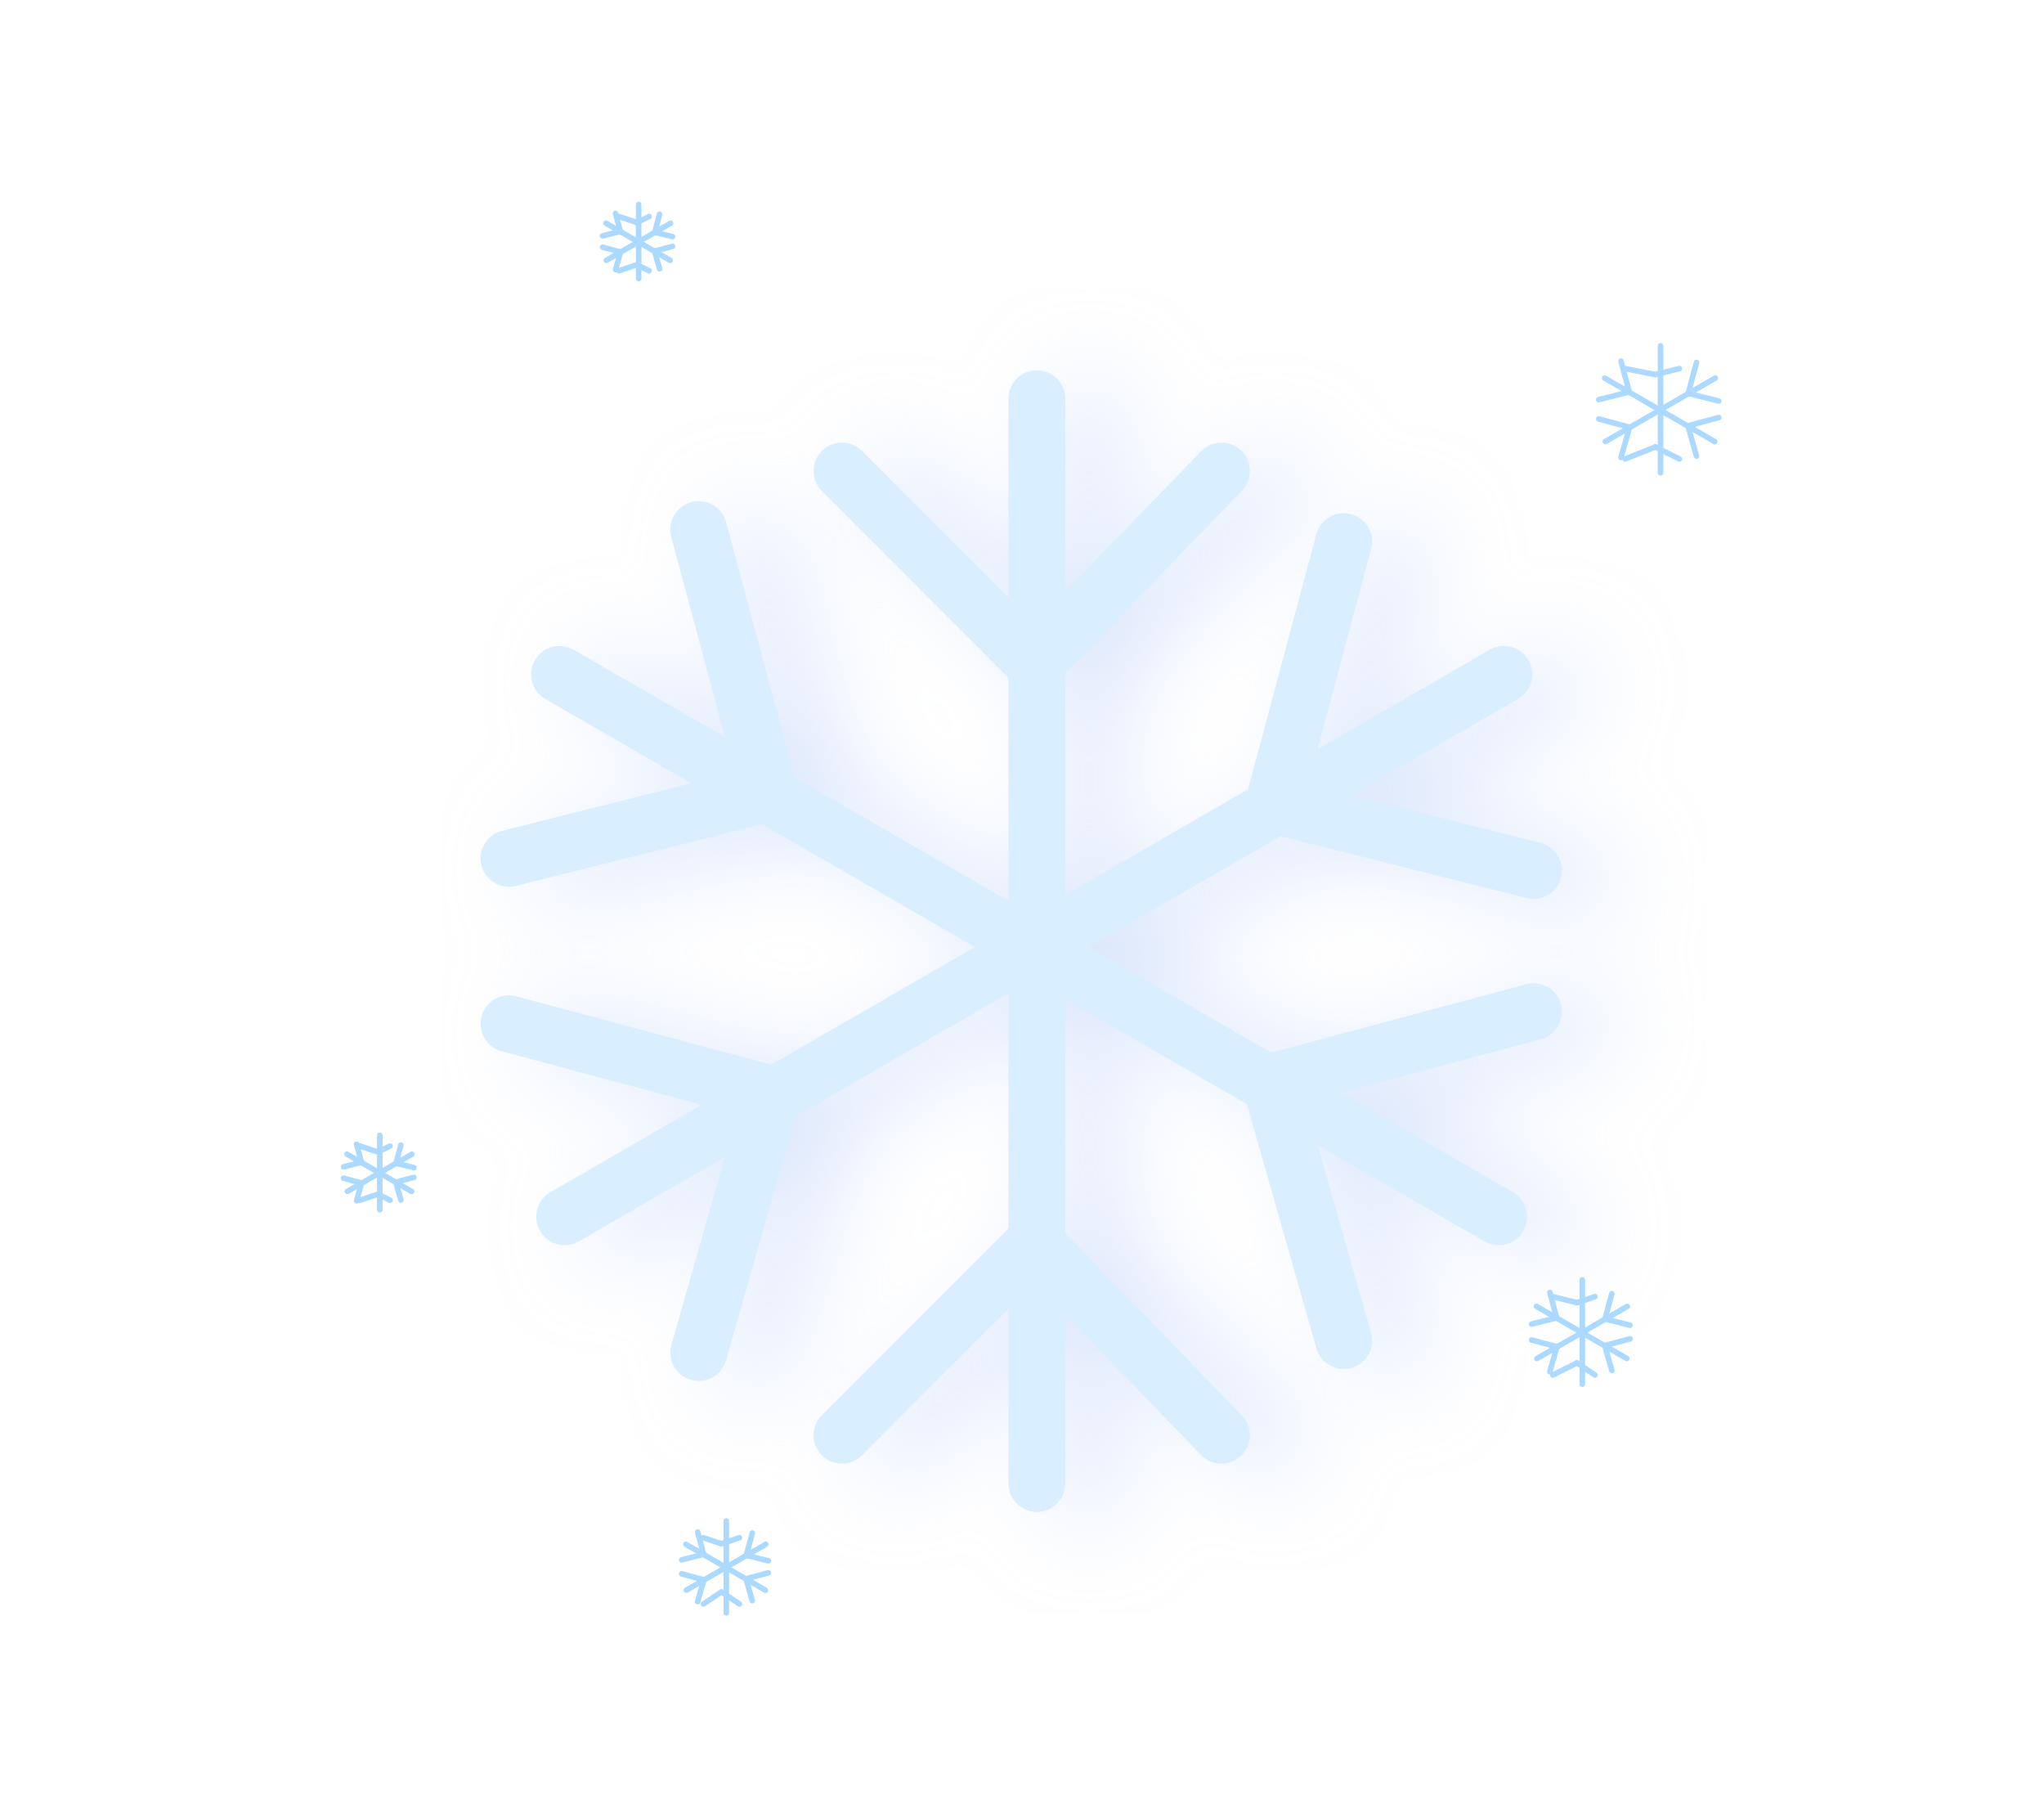
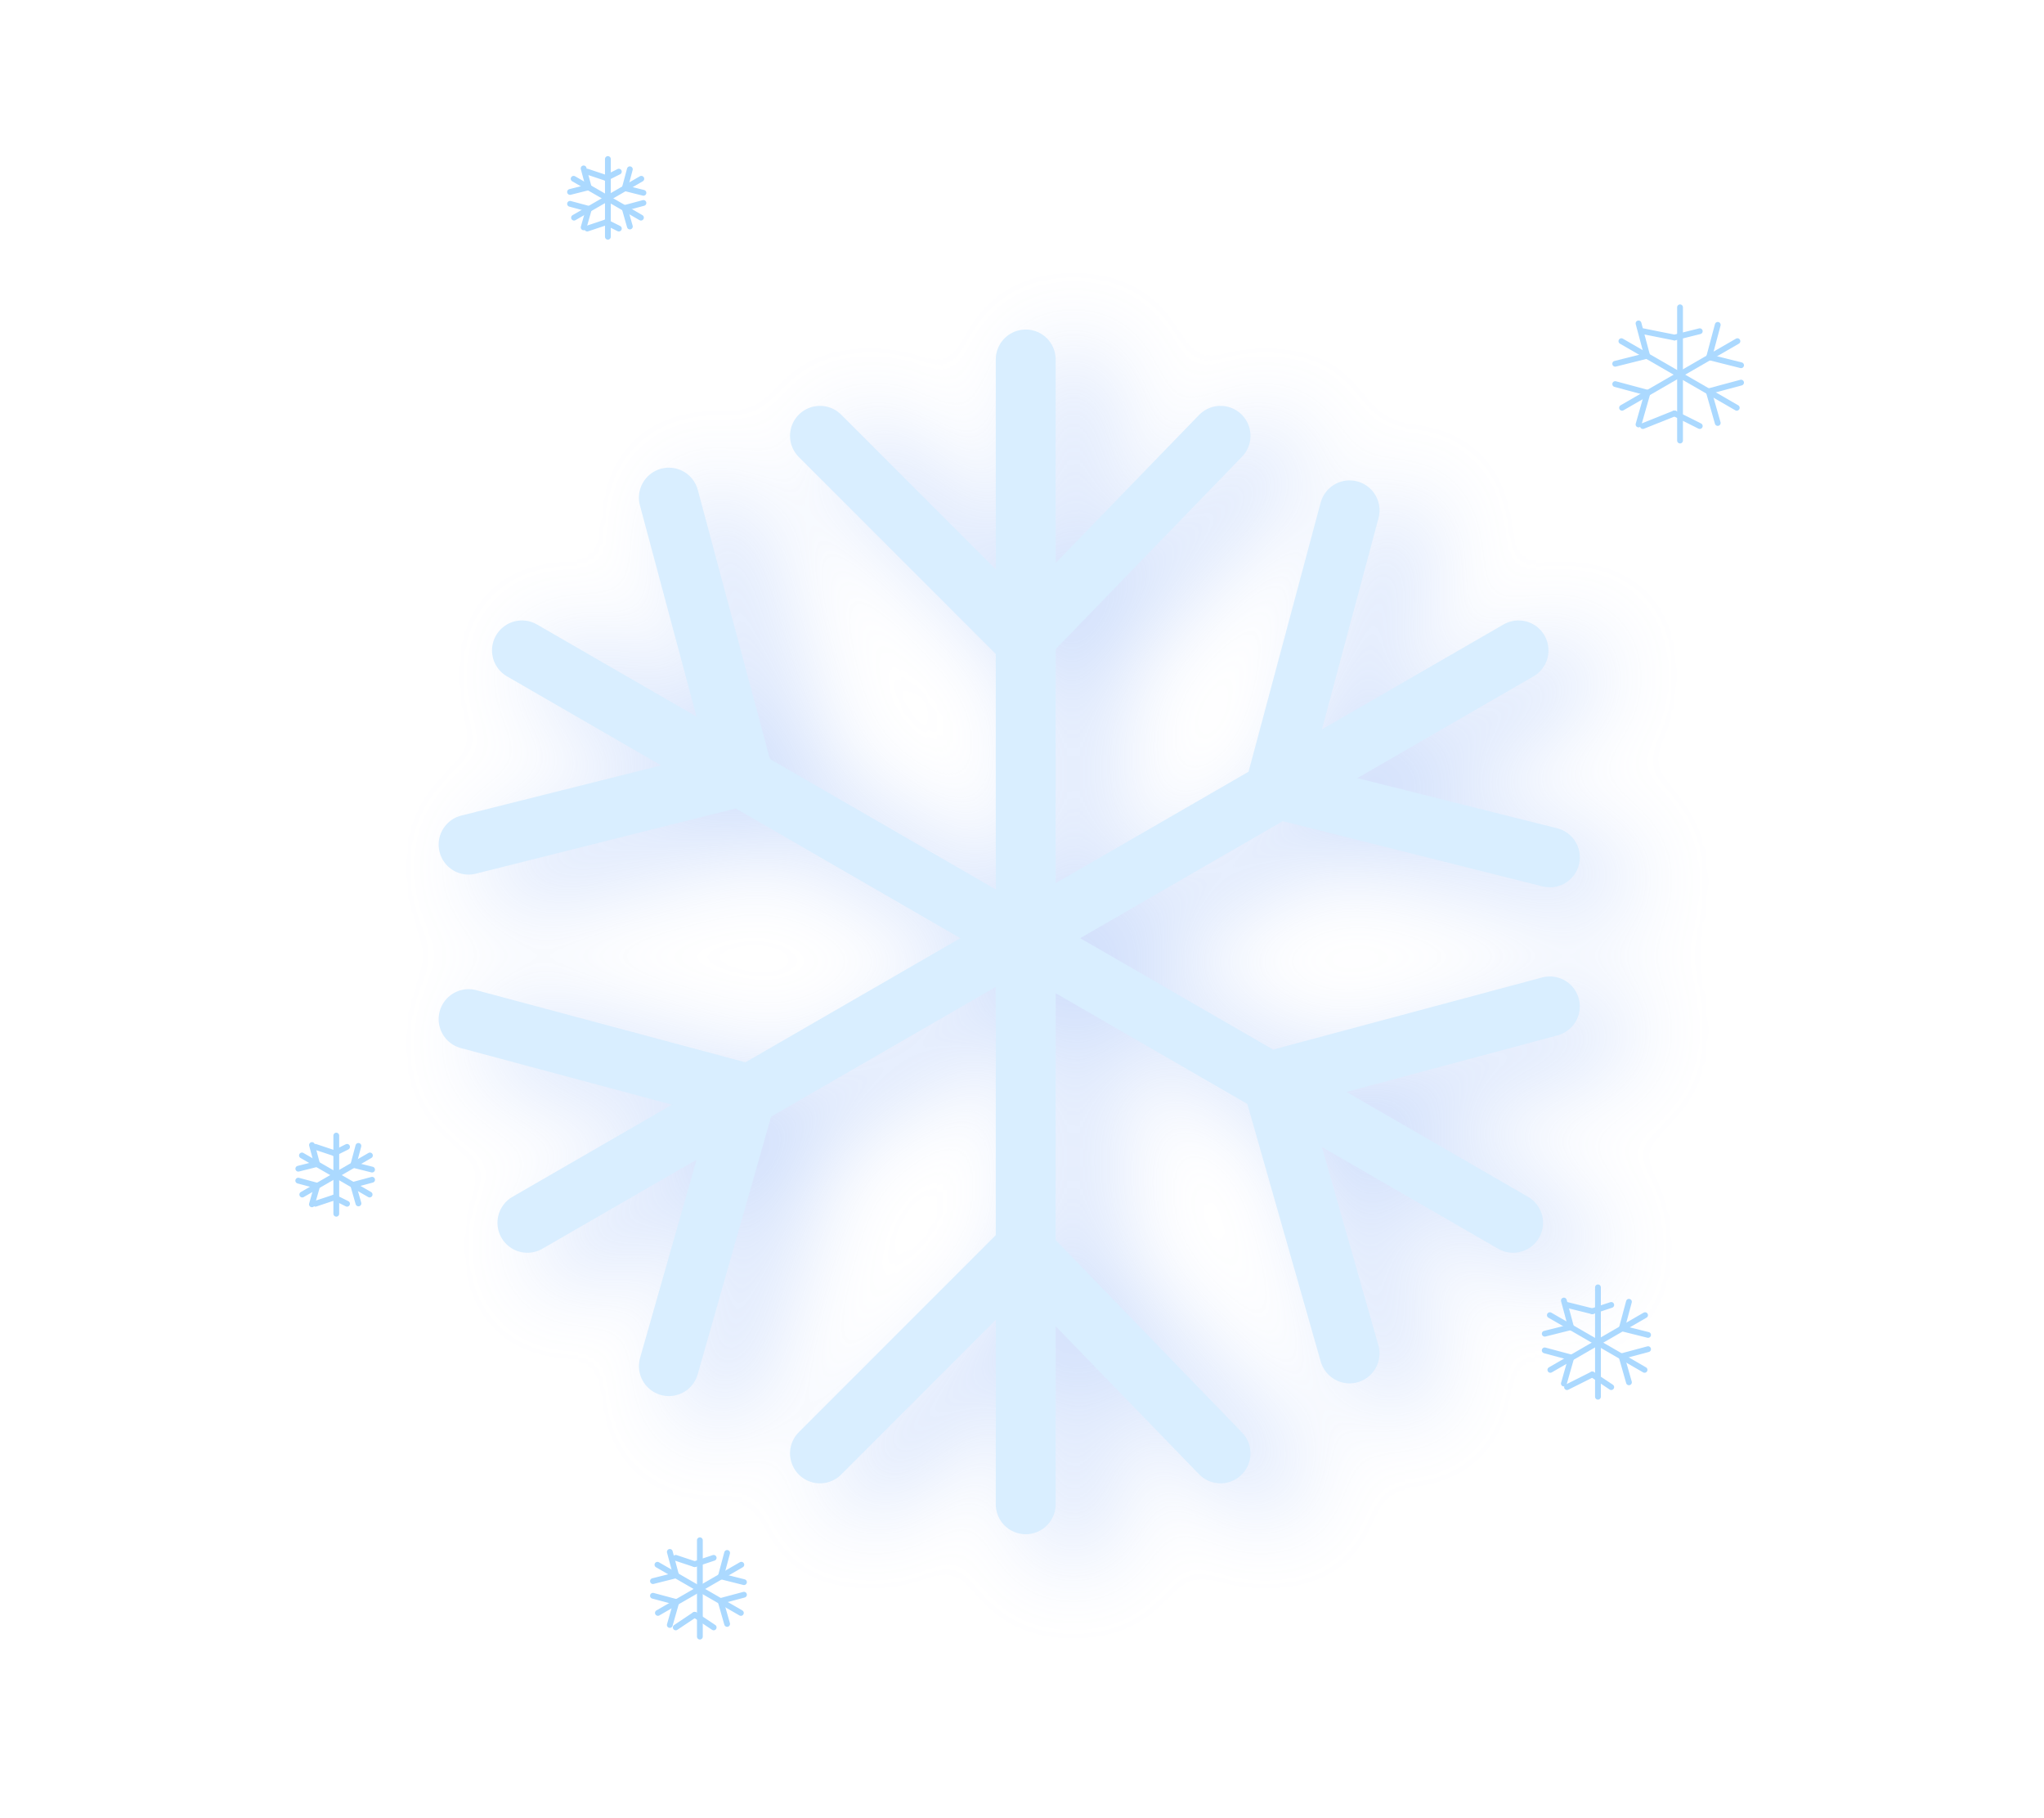
<svg xmlns="http://www.w3.org/2000/svg" width="90" height="80" viewBox="0 0 90 80" fill="none">
-   <g filter="url(#filter0_d_178_1295)">
-     <path d="M45.655 17.55V65.302" stroke="#D9EEFF" stroke-width="2.5" stroke-linecap="round" />
-     <path d="M45.56 29.223L53.784 20.734" stroke="#D9EEFF" stroke-width="2.5" stroke-linecap="round" />
-     <path d="M45.56 29.223L37.071 20.734" stroke="#D9EEFF" stroke-width="2.5" stroke-linecap="round" />
-     <path d="M45.56 54.691L53.784 63.18" stroke="#D9EEFF" stroke-width="2.5" stroke-linecap="round" />
-     <path d="M45.56 54.691L37.071 63.18" stroke="#D9EEFF" stroke-width="2.5" stroke-linecap="round" />
-     <path d="M66.218 29.686L24.863 53.561" stroke="#D9EEFF" stroke-width="2.5" stroke-linecap="round" />
-     <path d="M56.061 35.44L67.525 38.317" stroke="#D9EEFF" stroke-width="2.5" stroke-linecap="round" />
-     <path d="M56.061 35.439L59.168 23.843" stroke="#D9EEFF" stroke-width="2.5" stroke-linecap="round" />
-     <path d="M34.006 48.173L30.766 59.54" stroke="#D9EEFF" stroke-width="2.5" stroke-linecap="round" />
-     <path d="M34.006 48.173L22.409 45.066" stroke="#D9EEFF" stroke-width="2.5" stroke-linecap="round" />
-     <path d="M65.99 53.562L24.636 29.686" stroke="#D9EEFF" stroke-width="2.5" stroke-linecap="round" />
-     <path d="M55.928 47.643L59.168 59.009" stroke="#D9EEFF" stroke-width="2.5" stroke-linecap="round" />
-     <path d="M55.928 47.643L67.525 44.535" stroke="#D9EEFF" stroke-width="2.5" stroke-linecap="round" />
-     <path d="M33.873 34.909L22.409 37.786" stroke="#D9EEFF" stroke-width="2.5" stroke-linecap="round" />
-     <path d="M33.873 34.909L30.766 23.312" stroke="#D9EEFF" stroke-width="2.5" stroke-linecap="round" />
+   <g filter="url(#filter0_d_213_2226)">
+     <path d="M45.164 15.825V66.217" stroke="#D9EEFF" stroke-width="2.638" stroke-linecap="round" />
+     <path d="M45.063 28.143L53.742 19.185" stroke="#D9EEFF" stroke-width="2.638" stroke-linecap="round" />
+     <path d="M45.063 28.143L36.105 19.185" stroke="#D9EEFF" stroke-width="2.638" stroke-linecap="round" />
+     <path d="M45.063 55.019L53.742 63.977" stroke="#D9EEFF" stroke-width="2.638" stroke-linecap="round" />
+     <path d="M45.063 55.019L36.105 63.977" stroke="#D9EEFF" stroke-width="2.638" stroke-linecap="round" />
+     <path d="M66.863 28.631L23.223 53.827" stroke="#D9EEFF" stroke-width="2.638" stroke-linecap="round" />
+     <path d="M56.146 34.704L68.243 37.74" stroke="#D9EEFF" stroke-width="2.638" stroke-linecap="round" />
+     <path d="M56.145 34.703L59.424 22.466" stroke="#D9EEFF" stroke-width="2.638" stroke-linecap="round" />
+     <path d="M32.871 48.141L29.452 60.136" stroke="#D9EEFF" stroke-width="2.638" stroke-linecap="round" />
+     <path d="M32.87 48.141L20.633 44.862" stroke="#D9EEFF" stroke-width="2.638" stroke-linecap="round" />
+     <path d="M66.623 53.827L22.983 28.631" stroke="#D9EEFF" stroke-width="2.638" stroke-linecap="round" />
+     <path d="M56.004 47.581L59.423 59.576" stroke="#D9EEFF" stroke-width="2.638" stroke-linecap="round" />
+     <path d="M56.005 47.581L68.242 44.302" stroke="#D9EEFF" stroke-width="2.638" stroke-linecap="round" />
+     <path d="M32.73 34.144L20.633 37.18" stroke="#D9EEFF" stroke-width="2.638" stroke-linecap="round" />
+     <path d="M32.73 34.143L29.451 21.906" stroke="#D9EEFF" stroke-width="2.638" stroke-linecap="round" />
  </g>
-   <path d="M28.121 9V12.261" stroke="#ABD9FF" stroke-width="0.244" stroke-linecap="round" />
-   <path d="M28.05 9.796L28.581 9.53" stroke="#ABD9FF" stroke-width="0.244" stroke-linecap="round" />
-   <path d="M28.05 9.796L27.255 9.53" stroke="#ABD9FF" stroke-width="0.244" stroke-linecap="round" />
-   <path d="M28.05 11.653L28.581 11.918" stroke="#ABD9FF" stroke-width="0.244" stroke-linecap="round" />
-   <path d="M28.05 11.653L27.255 11.918" stroke="#ABD9FF" stroke-width="0.244" stroke-linecap="round" />
-   <path d="M29.525 9.829L26.7 11.46" stroke="#ABD9FF" stroke-width="0.244" stroke-linecap="round" />
-   <path d="M28.831 10.222L29.614 10.418" stroke="#ABD9FF" stroke-width="0.244" stroke-linecap="round" />
-   <path d="M28.831 10.222L29.043 9.43" stroke="#ABD9FF" stroke-width="0.244" stroke-linecap="round" />
-   <path d="M27.325 11.092L27.104 11.868" stroke="#ABD9FF" stroke-width="0.244" stroke-linecap="round" />
-   <path d="M27.325 11.092L26.533 10.88" stroke="#ABD9FF" stroke-width="0.244" stroke-linecap="round" />
-   <path d="M29.508 11.46L26.684 9.829" stroke="#ABD9FF" stroke-width="0.244" stroke-linecap="round" />
-   <path d="M28.822 11.055L29.043 11.832" stroke="#ABD9FF" stroke-width="0.244" stroke-linecap="round" />
-   <path d="M28.822 11.055L29.614 10.843" stroke="#ABD9FF" stroke-width="0.244" stroke-linecap="round" />
-   <path d="M27.315 10.185L26.532 10.382" stroke="#ABD9FF" stroke-width="0.244" stroke-linecap="round" />
-   <path d="M27.315 10.185L27.103 9.394" stroke="#ABD9FF" stroke-width="0.244" stroke-linecap="round" />
-   <path d="M73.116 15.222V20.812" stroke="#ABD9FF" stroke-width="0.244" stroke-linecap="round" />
-   <path d="M72.883 16.49L73.944 16.224" stroke="#ABD9FF" stroke-width="0.244" stroke-linecap="round" />
-   <path d="M72.883 16.49L71.557 16.224" stroke="#ABD9FF" stroke-width="0.244" stroke-linecap="round" />
-   <path d="M72.883 19.674L73.944 20.204" stroke="#ABD9FF" stroke-width="0.244" stroke-linecap="round" />
-   <path d="M72.883 19.673L71.557 20.204" stroke="#ABD9FF" stroke-width="0.244" stroke-linecap="round" />
-   <path d="M75.525 16.642L70.683 19.438" stroke="#ABD9FF" stroke-width="0.244" stroke-linecap="round" />
-   <path d="M74.335 17.316L75.677 17.653" stroke="#ABD9FF" stroke-width="0.244" stroke-linecap="round" />
-   <path d="M74.335 17.316L74.699 15.958" stroke="#ABD9FF" stroke-width="0.244" stroke-linecap="round" />
-   <path d="M71.753 18.807L71.374 20.137" stroke="#ABD9FF" stroke-width="0.244" stroke-linecap="round" />
-   <path d="M71.753 18.807L70.395 18.443" stroke="#ABD9FF" stroke-width="0.244" stroke-linecap="round" />
-   <path d="M75.497 19.438L70.656 16.643" stroke="#ABD9FF" stroke-width="0.244" stroke-linecap="round" />
-   <path d="M74.319 18.745L74.699 20.076" stroke="#ABD9FF" stroke-width="0.244" stroke-linecap="round" />
-   <path d="M74.319 18.745L75.677 18.381" stroke="#ABD9FF" stroke-width="0.244" stroke-linecap="round" />
-   <path d="M71.737 17.254L70.395 17.591" stroke="#ABD9FF" stroke-width="0.244" stroke-linecap="round" />
-   <path d="M71.737 17.254L71.374 15.896" stroke="#ABD9FF" stroke-width="0.244" stroke-linecap="round" />
-   <path d="M69.672 56.341V60.931" stroke="#ABD9FF" stroke-width="0.244" stroke-linecap="round" />
-   <path d="M69.435 57.343L70.23 57.078" stroke="#ABD9FF" stroke-width="0.244" stroke-linecap="round" />
-   <path d="M69.435 57.343L68.374 57.078" stroke="#ABD9FF" stroke-width="0.244" stroke-linecap="round" />
-   <path d="M69.435 59.996L70.23 60.527" stroke="#ABD9FF" stroke-width="0.244" stroke-linecap="round" />
-   <path d="M69.435 59.996L68.374 60.527" stroke="#ABD9FF" stroke-width="0.244" stroke-linecap="round" />
-   <path d="M71.649 57.507L67.674 59.802" stroke="#ABD9FF" stroke-width="0.244" stroke-linecap="round" />
-   <path d="M70.672 58.06L71.774 58.337" stroke="#ABD9FF" stroke-width="0.244" stroke-linecap="round" />
-   <path d="M70.672 58.06L70.971 56.946" stroke="#ABD9FF" stroke-width="0.244" stroke-linecap="round" />
-   <path d="M68.552 59.284L68.241 60.377" stroke="#ABD9FF" stroke-width="0.244" stroke-linecap="round" />
-   <path d="M68.552 59.284L67.438 58.986" stroke="#ABD9FF" stroke-width="0.244" stroke-linecap="round" />
-   <path d="M71.628 59.802L67.653 57.507" stroke="#ABD9FF" stroke-width="0.244" stroke-linecap="round" />
-   <path d="M70.66 59.233L70.972 60.326" stroke="#ABD9FF" stroke-width="0.244" stroke-linecap="round" />
-   <path d="M70.66 59.233L71.775 58.935" stroke="#ABD9FF" stroke-width="0.244" stroke-linecap="round" />
-   <path d="M68.54 58.01L67.438 58.286" stroke="#ABD9FF" stroke-width="0.244" stroke-linecap="round" />
-   <path d="M68.54 58.01L68.242 56.895" stroke="#ABD9FF" stroke-width="0.244" stroke-linecap="round" />
-   <path d="M31.98 66.952V70.996" stroke="#ABD9FF" stroke-width="0.244" stroke-linecap="round" />
-   <path d="M31.765 67.955L32.56 67.69" stroke="#ABD9FF" stroke-width="0.244" stroke-linecap="round" />
-   <path d="M31.764 67.955L30.968 67.69" stroke="#ABD9FF" stroke-width="0.244" stroke-linecap="round" />
-   <path d="M31.765 70.077L32.56 70.608" stroke="#ABD9FF" stroke-width="0.244" stroke-linecap="round" />
-   <path d="M31.764 70.077L30.968 70.608" stroke="#ABD9FF" stroke-width="0.244" stroke-linecap="round" />
-   <path d="M33.722 67.978L30.22 70" stroke="#ABD9FF" stroke-width="0.244" stroke-linecap="round" />
-   <path d="M32.862 68.465L33.833 68.709" stroke="#ABD9FF" stroke-width="0.244" stroke-linecap="round" />
-   <path d="M32.862 68.465L33.125 67.483" stroke="#ABD9FF" stroke-width="0.244" stroke-linecap="round" />
-   <path d="M30.994 69.543L30.719 70.506" stroke="#ABD9FF" stroke-width="0.244" stroke-linecap="round" />
-   <path d="M30.994 69.543L30.012 69.28" stroke="#ABD9FF" stroke-width="0.244" stroke-linecap="round" />
-   <path d="M33.702 70.001L30.2 67.98" stroke="#ABD9FF" stroke-width="0.244" stroke-linecap="round" />
-   <path d="M32.849 69.5L33.124 70.463" stroke="#ABD9FF" stroke-width="0.244" stroke-linecap="round" />
-   <path d="M32.849 69.5L33.831 69.237" stroke="#ABD9FF" stroke-width="0.244" stroke-linecap="round" />
-   <path d="M30.983 68.422L30.012 68.666" stroke="#ABD9FF" stroke-width="0.244" stroke-linecap="round" />
-   <path d="M30.983 68.422L30.72 67.44" stroke="#ABD9FF" stroke-width="0.244" stroke-linecap="round" />
-   <path d="M16.723 49.973V53.253" stroke="#ABD9FF" stroke-width="0.244" stroke-linecap="round" />
-   <path d="M16.644 50.711L17.174 50.446" stroke="#ABD9FF" stroke-width="0.244" stroke-linecap="round" />
-   <path d="M16.644 50.711L15.848 50.446" stroke="#ABD9FF" stroke-width="0.244" stroke-linecap="round" />
-   <path d="M16.644 52.568L17.174 52.833" stroke="#ABD9FF" stroke-width="0.244" stroke-linecap="round" />
-   <path d="M16.644 52.568L15.848 52.833" stroke="#ABD9FF" stroke-width="0.244" stroke-linecap="round" />
-   <path d="M18.135 50.807L15.295 52.447" stroke="#ABD9FF" stroke-width="0.244" stroke-linecap="round" />
-   <path d="M17.438 51.202L18.225 51.4" stroke="#ABD9FF" stroke-width="0.244" stroke-linecap="round" />
-   <path d="M17.438 51.202L17.651 50.406" stroke="#ABD9FF" stroke-width="0.244" stroke-linecap="round" />
-   <path d="M15.922 52.077L15.7 52.857" stroke="#ABD9FF" stroke-width="0.244" stroke-linecap="round" />
-   <path d="M15.922 52.077L15.126 51.863" stroke="#ABD9FF" stroke-width="0.244" stroke-linecap="round" />
-   <path d="M18.121 52.447L15.281 50.807" stroke="#ABD9FF" stroke-width="0.244" stroke-linecap="round" />
-   <path d="M17.43 52.04L17.652 52.82" stroke="#ABD9FF" stroke-width="0.244" stroke-linecap="round" />
-   <path d="M17.43 52.04L18.226 51.827" stroke="#ABD9FF" stroke-width="0.244" stroke-linecap="round" />
-   <path d="M15.916 51.165L15.129 51.363" stroke="#ABD9FF" stroke-width="0.244" stroke-linecap="round" />
-   <path d="M15.916 51.165L15.702 50.369" stroke="#ABD9FF" stroke-width="0.244" stroke-linecap="round" />
+   <path d="M26.766 7V10.422" stroke="#ABD9FF" stroke-width="0.255" stroke-linecap="round" />
+   <path d="M26.692 7.835L27.249 7.556" stroke="#ABD9FF" stroke-width="0.255" stroke-linecap="round" />
+   <path d="M26.692 7.835L25.857 7.556" stroke="#ABD9FF" stroke-width="0.255" stroke-linecap="round" />
+   <path d="M26.692 9.783L27.249 10.062" stroke="#ABD9FF" stroke-width="0.255" stroke-linecap="round" />
+   <path d="M26.692 9.783L25.857 10.062" stroke="#ABD9FF" stroke-width="0.255" stroke-linecap="round" />
+   <path d="M28.238 7.87L25.275 9.581" stroke="#ABD9FF" stroke-width="0.255" stroke-linecap="round" />
+   <path d="M27.511 8.282L28.332 8.488" stroke="#ABD9FF" stroke-width="0.255" stroke-linecap="round" />
+   <path d="M27.511 8.282L27.733 7.451" stroke="#ABD9FF" stroke-width="0.255" stroke-linecap="round" />
+   <path d="M25.931 9.195L25.699 10.009" stroke="#ABD9FF" stroke-width="0.255" stroke-linecap="round" />
+   <path d="M25.931 9.195L25.1 8.972" stroke="#ABD9FF" stroke-width="0.255" stroke-linecap="round" />
+   <path d="M28.222 9.581L25.258 7.87" stroke="#ABD9FF" stroke-width="0.255" stroke-linecap="round" />
+   <path d="M27.502 9.157L27.734 9.971" stroke="#ABD9FF" stroke-width="0.255" stroke-linecap="round" />
+   <path d="M27.502 9.157L28.332 8.934" stroke="#ABD9FF" stroke-width="0.255" stroke-linecap="round" />
+   <path d="M25.921 8.244L25.099 8.45" stroke="#ABD9FF" stroke-width="0.255" stroke-linecap="round" />
+   <path d="M25.921 8.244L25.698 7.413" stroke="#ABD9FF" stroke-width="0.255" stroke-linecap="round" />
+   <path d="M73.974 13.528V19.393" stroke="#ABD9FF" stroke-width="0.255" stroke-linecap="round" />
+   <path d="M73.73 14.858L74.843 14.58" stroke="#ABD9FF" stroke-width="0.255" stroke-linecap="round" />
+   <path d="M73.73 14.858L72.338 14.58" stroke="#ABD9FF" stroke-width="0.255" stroke-linecap="round" />
+   <path d="M73.73 18.198L74.843 18.755" stroke="#ABD9FF" stroke-width="0.255" stroke-linecap="round" />
+   <path d="M73.73 18.198L72.338 18.755" stroke="#ABD9FF" stroke-width="0.255" stroke-linecap="round" />
+   <path d="M76.501 15.018L71.421 17.951" stroke="#ABD9FF" stroke-width="0.255" stroke-linecap="round" />
+   <path d="M75.254 15.725L76.662 16.078" stroke="#ABD9FF" stroke-width="0.255" stroke-linecap="round" />
+   <path d="M75.254 15.725L75.635 14.3" stroke="#ABD9FF" stroke-width="0.255" stroke-linecap="round" />
+   <path d="M72.544 17.289L72.146 18.685" stroke="#ABD9FF" stroke-width="0.255" stroke-linecap="round" />
+   <path d="M72.544 17.289L71.12 16.907" stroke="#ABD9FF" stroke-width="0.255" stroke-linecap="round" />
+   <path d="M76.472 17.951L71.392 15.018" stroke="#ABD9FF" stroke-width="0.255" stroke-linecap="round" />
+   <path d="M75.236 17.224L75.634 18.62" stroke="#ABD9FF" stroke-width="0.255" stroke-linecap="round" />
+   <path d="M75.236 17.224L76.661 16.842" stroke="#ABD9FF" stroke-width="0.255" stroke-linecap="round" />
+   <path d="M72.527 15.66L71.119 16.013" stroke="#ABD9FF" stroke-width="0.255" stroke-linecap="round" />
+   <path d="M72.527 15.66L72.146 14.236" stroke="#ABD9FF" stroke-width="0.255" stroke-linecap="round" />
+   <path d="M70.36 56.669V61.484" stroke="#ABD9FF" stroke-width="0.255" stroke-linecap="round" />
+   <path d="M70.11 57.721L70.945 57.443" stroke="#ABD9FF" stroke-width="0.255" stroke-linecap="round" />
+   <path d="M70.111 57.721L68.998 57.443" stroke="#ABD9FF" stroke-width="0.255" stroke-linecap="round" />
+   <path d="M70.11 60.504L70.945 61.061" stroke="#ABD9FF" stroke-width="0.255" stroke-linecap="round" />
+   <path d="M70.111 60.504L68.998 61.061" stroke="#ABD9FF" stroke-width="0.255" stroke-linecap="round" />
+   <path d="M72.435 57.893L68.264 60.301" stroke="#ABD9FF" stroke-width="0.255" stroke-linecap="round" />
+   <path d="M71.41 58.473L72.567 58.763" stroke="#ABD9FF" stroke-width="0.255" stroke-linecap="round" />
+   <path d="M71.41 58.473L71.724 57.304" stroke="#ABD9FF" stroke-width="0.255" stroke-linecap="round" />
+   <path d="M69.186 59.757L68.859 60.904" stroke="#ABD9FF" stroke-width="0.255" stroke-linecap="round" />
+   <path d="M69.186 59.757L68.016 59.444" stroke="#ABD9FF" stroke-width="0.255" stroke-linecap="round" />
+   <path d="M72.412 60.301L68.242 57.893" stroke="#ABD9FF" stroke-width="0.255" stroke-linecap="round" />
+   <path d="M71.398 59.704L71.725 60.85" stroke="#ABD9FF" stroke-width="0.255" stroke-linecap="round" />
+   <path d="M71.397 59.704L72.567 59.39" stroke="#ABD9FF" stroke-width="0.255" stroke-linecap="round" />
+   <path d="M69.173 58.42L68.017 58.71" stroke="#ABD9FF" stroke-width="0.255" stroke-linecap="round" />
+   <path d="M69.174 58.42L68.86 57.25" stroke="#ABD9FF" stroke-width="0.255" stroke-linecap="round" />
+   <path d="M30.816 67.802V72.044" stroke="#ABD9FF" stroke-width="0.255" stroke-linecap="round" />
+   <path d="M30.589 68.854L31.424 68.576" stroke="#ABD9FF" stroke-width="0.255" stroke-linecap="round" />
+   <path d="M30.589 68.854L29.754 68.576" stroke="#ABD9FF" stroke-width="0.255" stroke-linecap="round" />
+   <path d="M30.589 71.081L31.424 71.638" stroke="#ABD9FF" stroke-width="0.255" stroke-linecap="round" />
+   <path d="M30.589 71.081L29.754 71.638" stroke="#ABD9FF" stroke-width="0.255" stroke-linecap="round" />
+   <path d="M32.642 68.879L28.968 71" stroke="#ABD9FF" stroke-width="0.255" stroke-linecap="round" />
+   <path d="M31.74 69.39L32.758 69.646" stroke="#ABD9FF" stroke-width="0.255" stroke-linecap="round" />
+   <path d="M31.74 69.39L32.016 68.36" stroke="#ABD9FF" stroke-width="0.255" stroke-linecap="round" />
+   <path d="M29.78 70.521L29.492 71.531" stroke="#ABD9FF" stroke-width="0.255" stroke-linecap="round" />
+   <path d="M29.78 70.521L28.75 70.245" stroke="#ABD9FF" stroke-width="0.255" stroke-linecap="round" />
+   <path d="M32.622 71.001L28.948 68.88" stroke="#ABD9FF" stroke-width="0.255" stroke-linecap="round" />
+   <path d="M31.728 70.475L32.016 71.485" stroke="#ABD9FF" stroke-width="0.255" stroke-linecap="round" />
+   <path d="M31.728 70.475L32.758 70.199" stroke="#ABD9FF" stroke-width="0.255" stroke-linecap="round" />
+   <path d="M29.769 69.344L28.751 69.6" stroke="#ABD9FF" stroke-width="0.255" stroke-linecap="round" />
+   <path d="M29.769 69.344L29.493 68.314" stroke="#ABD9FF" stroke-width="0.255" stroke-linecap="round" />
+   <path d="M14.807 49.988V53.429" stroke="#ABD9FF" stroke-width="0.255" stroke-linecap="round" />
+   <path d="M14.724 50.763L15.281 50.484" stroke="#ABD9FF" stroke-width="0.255" stroke-linecap="round" />
+   <path d="M14.724 50.763L13.889 50.484" stroke="#ABD9FF" stroke-width="0.255" stroke-linecap="round" />
+   <path d="M14.724 52.711L15.281 52.989" stroke="#ABD9FF" stroke-width="0.255" stroke-linecap="round" />
+   <path d="M14.724 52.711L13.889 52.989" stroke="#ABD9FF" stroke-width="0.255" stroke-linecap="round" />
+   <path d="M16.289 50.863L13.309 52.584" stroke="#ABD9FF" stroke-width="0.255" stroke-linecap="round" />
+   <path d="M15.557 51.278L16.383 51.485" stroke="#ABD9FF" stroke-width="0.255" stroke-linecap="round" />
+   <path d="M15.557 51.278L15.781 50.442" stroke="#ABD9FF" stroke-width="0.255" stroke-linecap="round" />
+   <path d="M13.968 52.195L13.734 53.014" stroke="#ABD9FF" stroke-width="0.255" stroke-linecap="round" />
+   <path d="M13.968 52.195L13.132 51.971" stroke="#ABD9FF" stroke-width="0.255" stroke-linecap="round" />
+   <path d="M16.275 52.583L13.295 50.863" stroke="#ABD9FF" stroke-width="0.255" stroke-linecap="round" />
+   <path d="M15.549 52.156L15.783 52.975" stroke="#ABD9FF" stroke-width="0.255" stroke-linecap="round" />
+   <path d="M15.549 52.157L16.384 51.933" stroke="#ABD9FF" stroke-width="0.255" stroke-linecap="round" />
+   <path d="M13.96 51.239L13.135 51.446" stroke="#ABD9FF" stroke-width="0.255" stroke-linecap="round" />
+   <path d="M13.961 51.239L13.737 50.404" stroke="#ABD9FF" stroke-width="0.255" stroke-linecap="round" />
  <defs>
-     <filter id="filter0_d_178_1295" x="19.468" y="12.762" width="55.617" height="58.252" filterUnits="userSpaceOnUse" color-interpolation-filters="sRGB">
+     <filter id="filter0_d_213_2226" x="17.215" y="11.358" width="58.643" height="61.423" filterUnits="userSpaceOnUse" color-interpolation-filters="sRGB">
      <feFlood flood-opacity="0" result="BackgroundImageFix" />
      <feColorMatrix in="SourceAlpha" type="matrix" values="0 0 0 0 0 0 0 0 0 0 0 0 0 0 0 0 0 0 127 0" result="hardAlpha" />
-       <feOffset dx="2.31" dy="0.462" />
-       <feGaussianBlur stdDeviation="2" />
-       <feColorMatrix type="matrix" values="0 0 0 0 0.718 0 0 0 0 0.807 0 0 0 0 0.979 0 0 0 0.5 0" />
-       <feBlend mode="normal" in2="BackgroundImageFix" result="effect1_dropShadow_178_1295" />
-       <feBlend mode="normal" in="SourceGraphic" in2="effect1_dropShadow_178_1295" result="shape" />
+       <feOffset dx="2.098" dy="1.049" />
+       <feGaussianBlur stdDeviation="2.098" />
+       <feColorMatrix type="matrix" values="0 0 0 0 0.718 0 0 0 0 0.807 0 0 0 0 0.979 0 0 0 0.7 0" />
+       <feBlend mode="normal" in2="BackgroundImageFix" result="effect1_dropShadow_213_2226" />
+       <feBlend mode="normal" in="SourceGraphic" in2="effect1_dropShadow_213_2226" result="shape" />
    </filter>
  </defs>
</svg>
